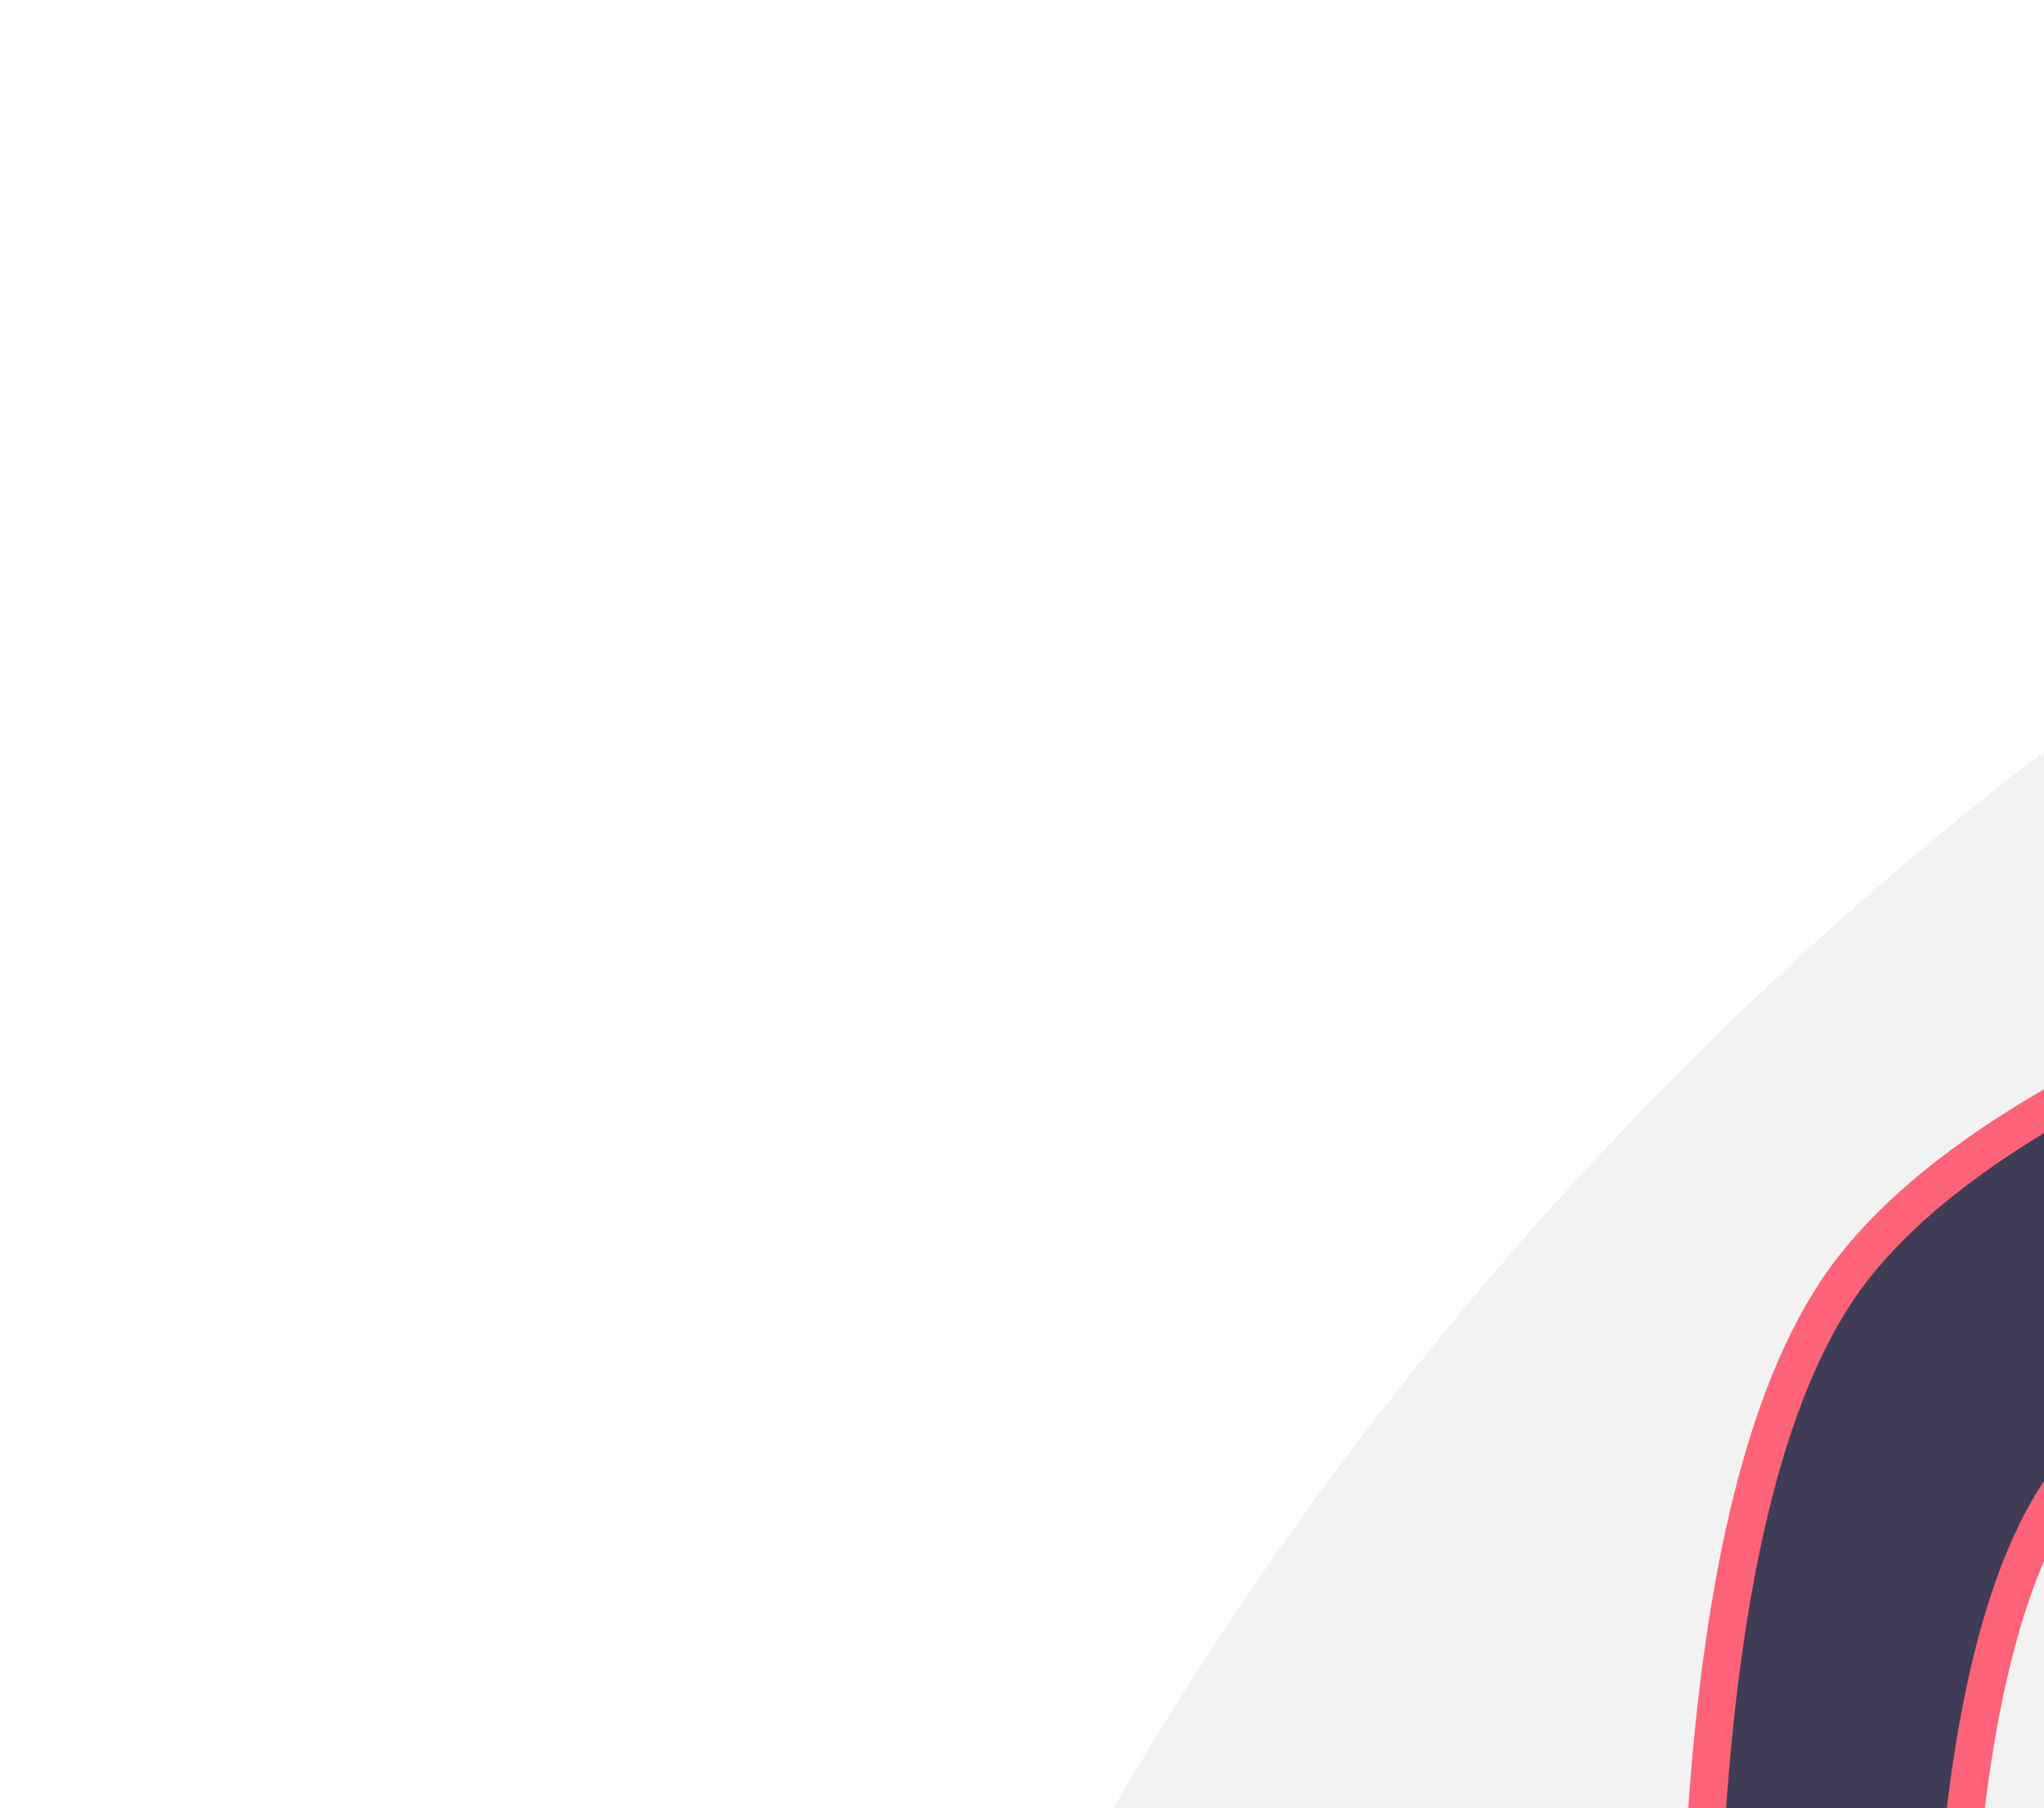
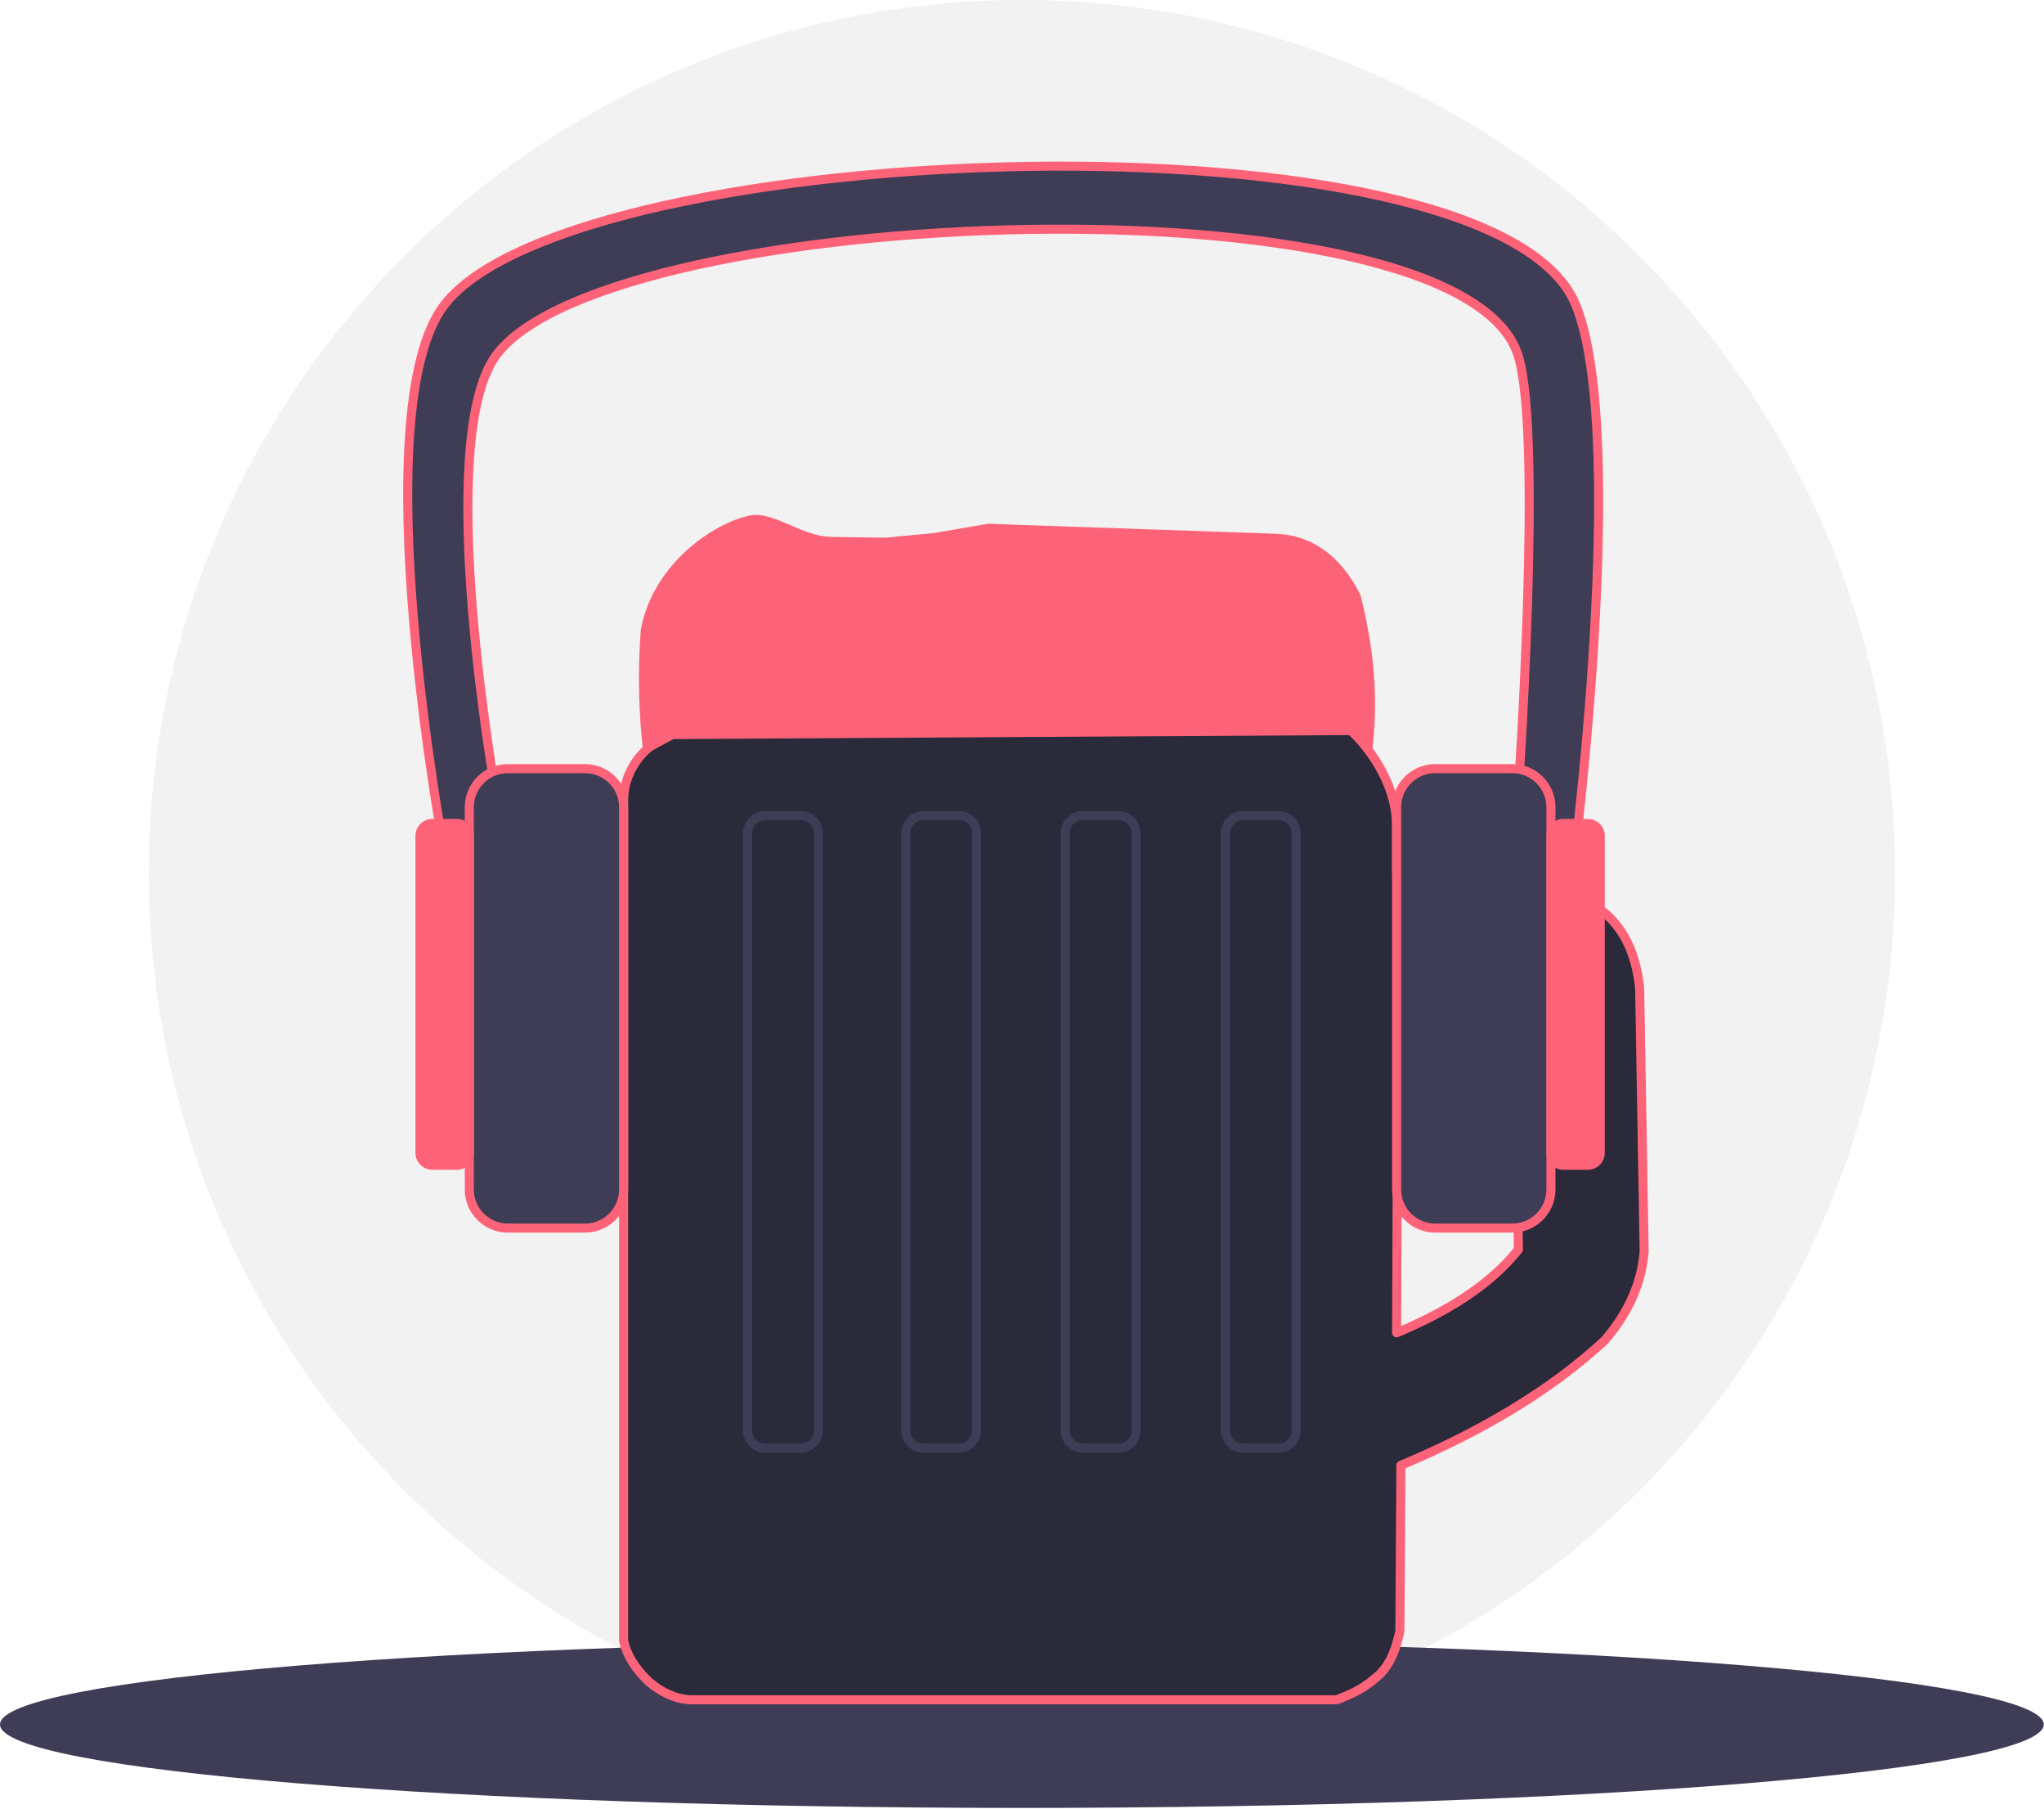
- <svg xmlns="http://www.w3.org/2000/svg" width="820" height="725.174" viewBox="0 0 820 725.174" version="1.1" xml:space="preserve" style="fill-rule:evenodd;clip-rule:evenodd;stroke-linecap:round;stroke-linejoin:round;stroke-miterlimit:1.5;">
+ <svg xmlns="http://www.w3.org/2000/svg" width="100%" height="100%" viewBox="0 0 3417 3022" version="1.1" xml:space="preserve" style="fill-rule:evenodd;clip-rule:evenodd;stroke-linecap:round;stroke-linejoin:round;stroke-miterlimit:1.5;">
  <circle cx="1708.33" cy="1459.6" r="1459.6" style="fill:#f2f2f2;" />
  <ellipse cx="1708.33" cy="2882.1" rx="1708.33" ry="139.456" style="fill:#3f3d56;" />
  <g>
    <path d="M1083.9,1264.42c-8.949,-68.577 -10.282,-139.144 -5.155,-211.399c20.896,-108.004 119.627,-171.823 175.274,-183.913c36.577,-7.947 82.53,34.297 134.905,35.793l91.5,1.267l81.851,-7.768l90.026,-15.461l475.509,16.513c60.583,0.819 106.759,33.638 139.188,96.991c21.945,85.995 31.293,174.624 18.043,267.977l-1201.14,0Z" style="fill:#fd6378;stroke:#fd6378;stroke-width:15.14px;" />
    <path d="M1084.95,2810.86c-24.135,-22.738 -37.168,-45.475 -42.441,-68.213l0,-1404.05c-0.186,-44.6 26.113,-77.493 44.999,-91.284l36.35,-19.649l1134.12,-6.735c23.298,20.229 76.103,83.43 76.706,158.024l0.047,80.651l223.061,22.763c98.699,6.069 171.019,51.624 183.264,169.036l7.545,440.184c-4.688,56.506 -28.651,105.301 -66.087,148.708c-89.822,83.103 -204.919,151.764 -340.588,208.67l-1.699,277.495c-5.618,23.599 -12.181,49.189 -32.893,71.111c-25.001,22.439 -39.783,30.368 -72.331,43.158l-1081.98,0c-23.772,-1.31 -46.397,-11.789 -68.073,-29.866Z" style="fill:#2a2a3b;stroke:#fd6378;stroke-width:15.14px;" />
    <path d="M2334.76,2227.51l2.216,-562.592l194.521,19.648l6.877,403.778c-48.827,61.038 -120.723,104.331 -203.614,139.166Z" style="fill:#f2f2f2;stroke:#fd6378;stroke-width:15.14px;" />
    <g>
      <path d="M1368.14,1392.59c0,-16.326 -13.255,-29.581 -29.581,-29.581l-59.163,-0c-16.327,-0 -29.582,13.255 -29.582,29.581l0,998.126c0,16.327 13.255,29.582 29.582,29.582l59.163,-0c16.326,-0 29.581,-13.255 29.581,-29.582l0,-998.126Z" style="fill:none;stroke:#3f3d56;stroke-width:15.14px;" />
      <path d="M1632.6,1392.59c0,-16.326 -13.255,-29.581 -29.581,-29.581l-59.163,-0c-16.327,-0 -29.582,13.255 -29.582,29.581l0,998.126c0,16.327 13.255,29.582 29.582,29.582l59.163,-0c16.326,-0 29.581,-13.255 29.581,-29.582l0,-998.126Z" style="fill:none;stroke:#3f3d56;stroke-width:15.14px;" />
      <path d="M1899.09,1392.59c-0,-16.326 -13.255,-29.581 -29.582,-29.581l-59.163,-0c-16.326,-0 -29.581,13.255 -29.581,29.581l-0,998.126c-0,16.327 13.255,29.582 29.581,29.582l59.163,-0c16.327,-0 29.582,-13.255 29.582,-29.582l-0,-998.126Z" style="fill:none;stroke:#3f3d56;stroke-width:15.14px;" />
      <path d="M2166.86,1392.59c-0,-16.326 -13.255,-29.581 -29.582,-29.581l-59.163,-0c-16.326,-0 -29.581,13.255 -29.581,29.581l-0,998.126c-0,16.327 13.255,29.582 29.581,29.582l59.163,-0c16.327,-0 29.582,-13.255 29.582,-29.582l-0,-998.126Z" style="fill:none;stroke:#3f3d56;stroke-width:15.14px;" />
    </g>
  </g>
  <g>
    <path d="M2632.97,1422.3c-0,-0 4.199,-33.334 9.861,-87.665c20.305,-194.85 59.422,-659.766 -8.879,-825.753c-137.409,-333.939 -1670.88,-281.597 -1890.65,0c-138.876,177.951 -0,918.559 -0,918.559l87.034,-92.806c-0,-0 -108.418,-598.685 -0,-742.058c191.181,-252.822 1606.65,-304.831 1707.01,0c42.94,130.43 -0,742.058 -0,742.058l95.619,87.665Z" style="fill:#3f3d56;stroke:#fd6378;stroke-width:15.14px;" />
    <path d="M830.342,1334.64l-87.034,92.806l87.034,-92.806Z" style="fill:#3f3d56;stroke:#fd6378;stroke-width:15.14px;" />
    <path d="M2592.73,1349.09c0,-35.595 -28.898,-64.493 -64.493,-64.493l-128.986,-0c-35.595,-0 -64.493,28.898 -64.493,64.493l-0,638.928c-0,35.595 28.898,64.493 64.493,64.493l128.986,0c35.595,0 64.493,-28.898 64.493,-64.493l0,-638.928Z" style="fill:#3f3d56;stroke:#fd6378;stroke-width:15.14px;" />
    <path d="M2675.18,1396.88c-0,-11.376 -9.236,-20.612 -20.613,-20.612l-41.224,-0c-11.376,-0 -20.612,9.236 -20.612,20.612l0,530.001c0,11.376 9.236,20.612 20.612,20.612l41.224,-0c11.377,-0 20.613,-9.236 20.613,-20.612l-0,-530.001Z" style="fill:#fd6378;stroke:#fd6378;stroke-width:15.14px;" />
    <path d="M1042.5,1349.09c0,-35.595 -28.898,-64.493 -64.493,-64.493l-128.986,-0c-35.595,-0 -64.493,28.898 -64.493,64.493l0,638.928c0,35.595 28.898,64.493 64.493,64.493l128.986,0c35.595,0 64.493,-28.898 64.493,-64.493l0,-638.928Z" style="fill:#3f3d56;stroke:#fd6378;stroke-width:15.14px;" />
    <path d="M784.532,1396.88c0,-11.376 -9.236,-20.612 -20.612,-20.612l-41.224,-0c-11.376,-0 -20.612,9.236 -20.612,20.612l-0,530.001c-0,11.376 9.236,20.612 20.612,20.612l41.224,-0c11.376,-0 20.612,-9.236 20.612,-20.612l0,-530.001Z" style="fill:#fd6378;stroke:#fd6378;stroke-width:15.14px;" />
  </g>
</svg>
